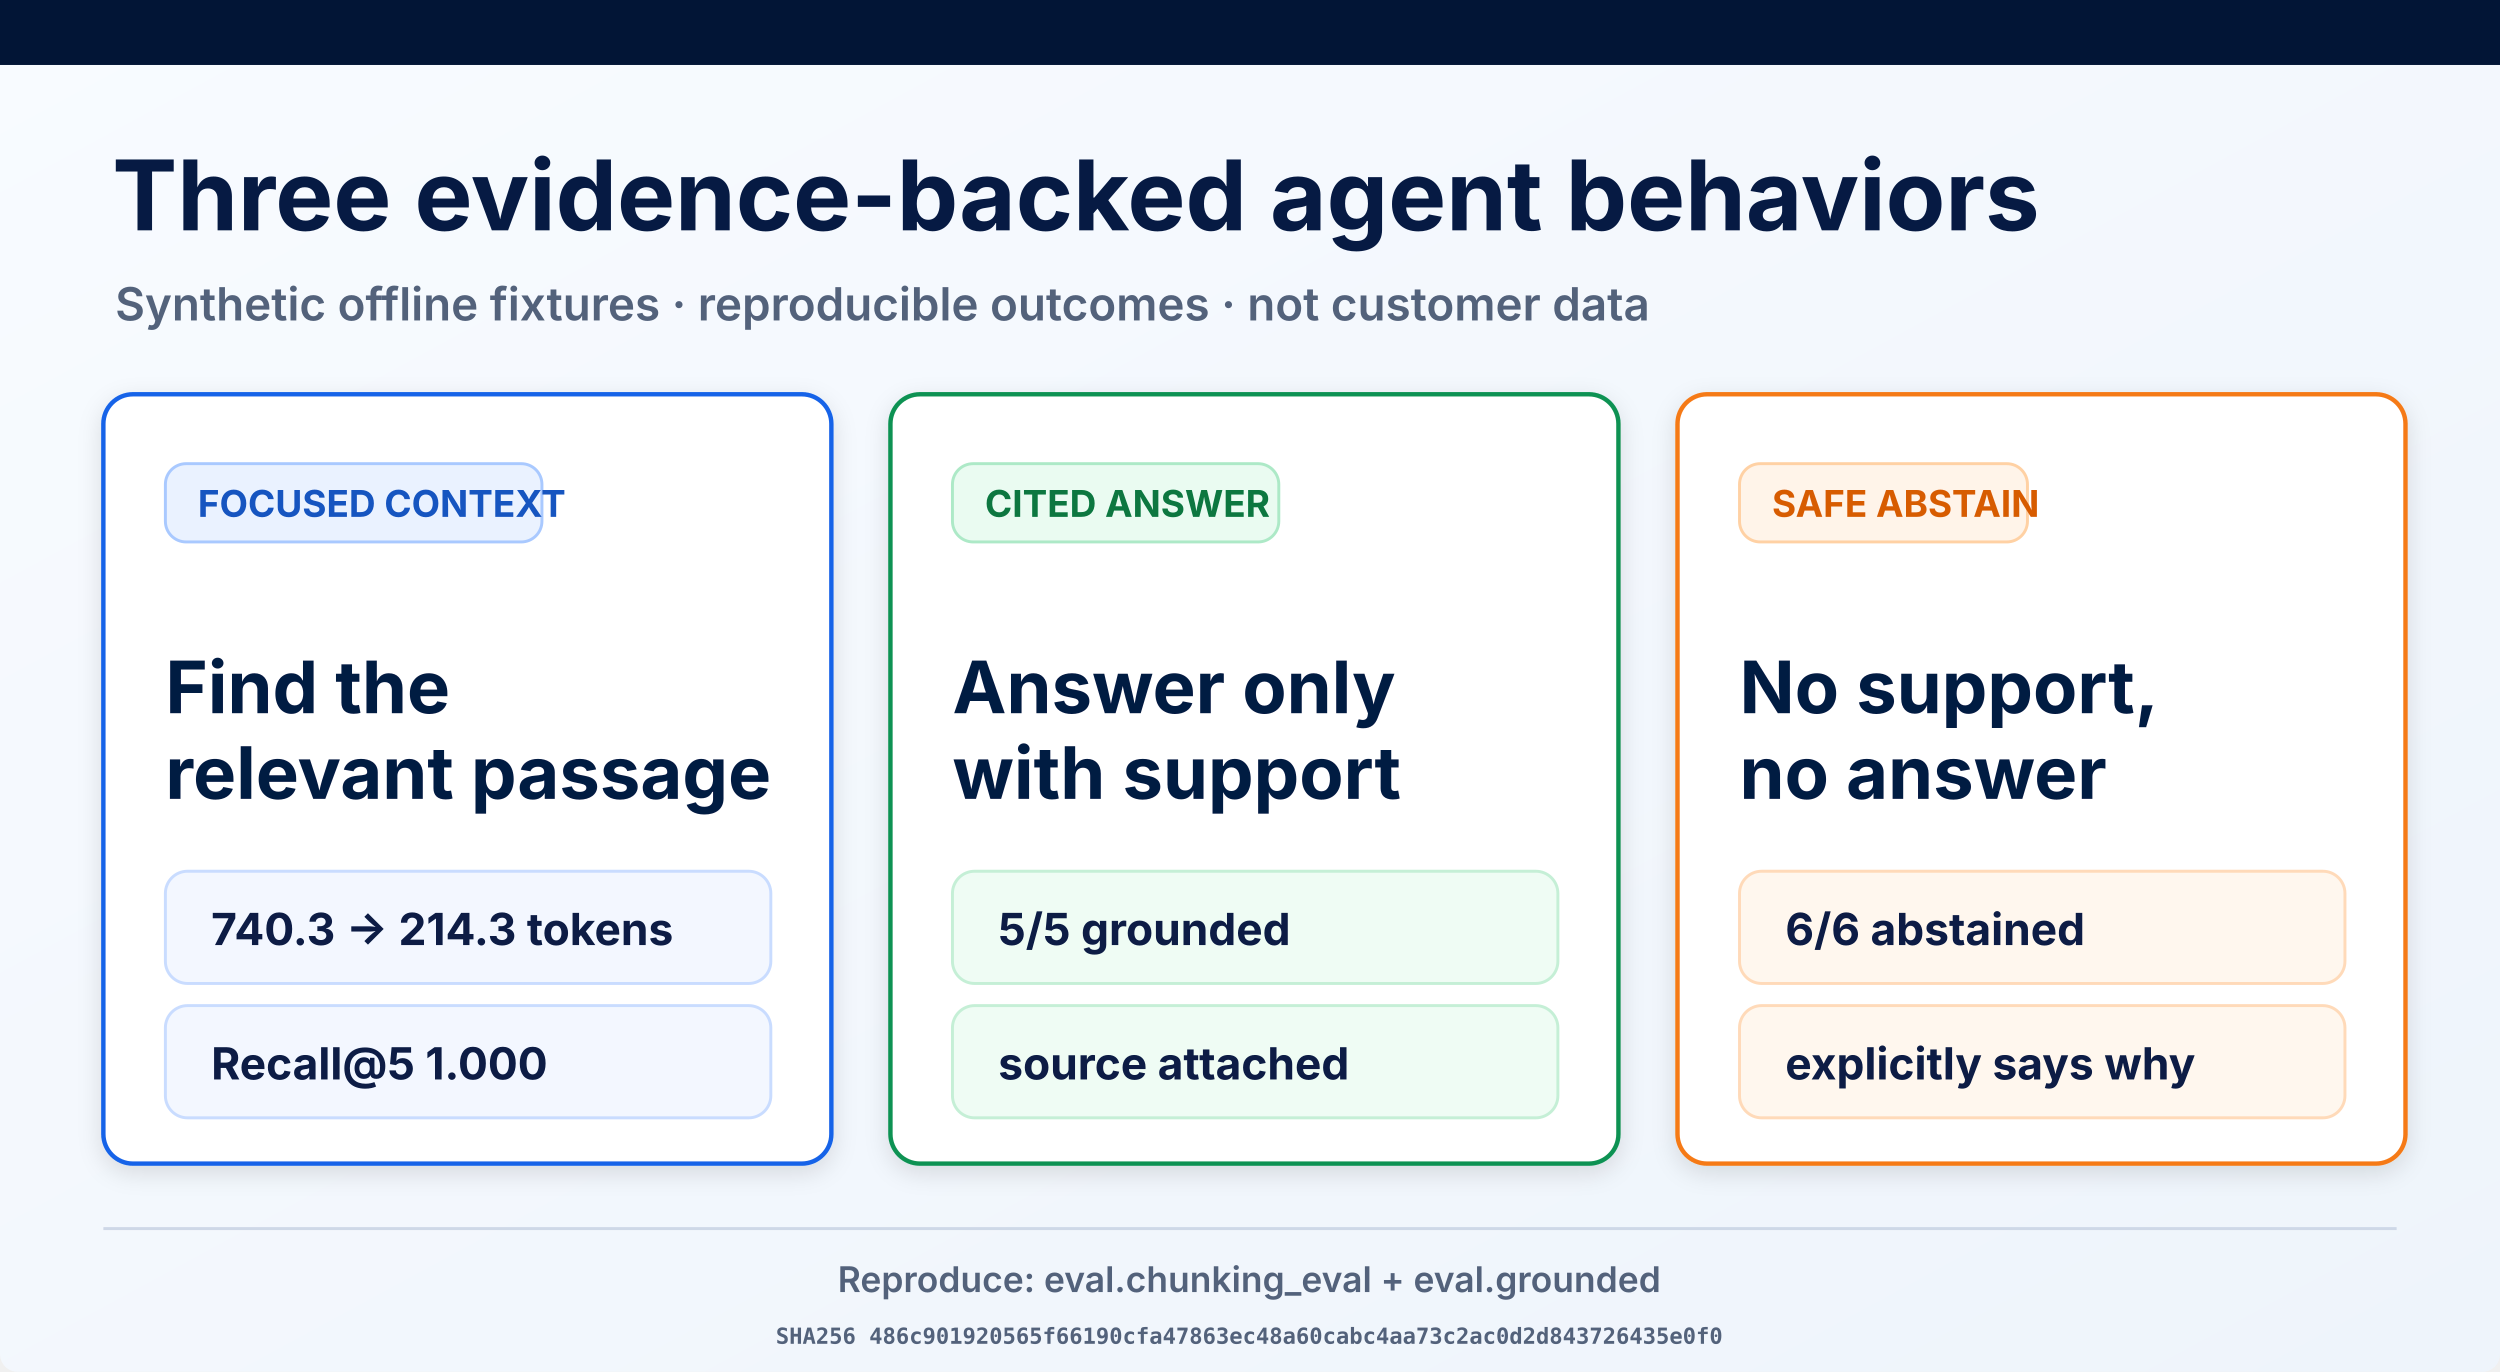
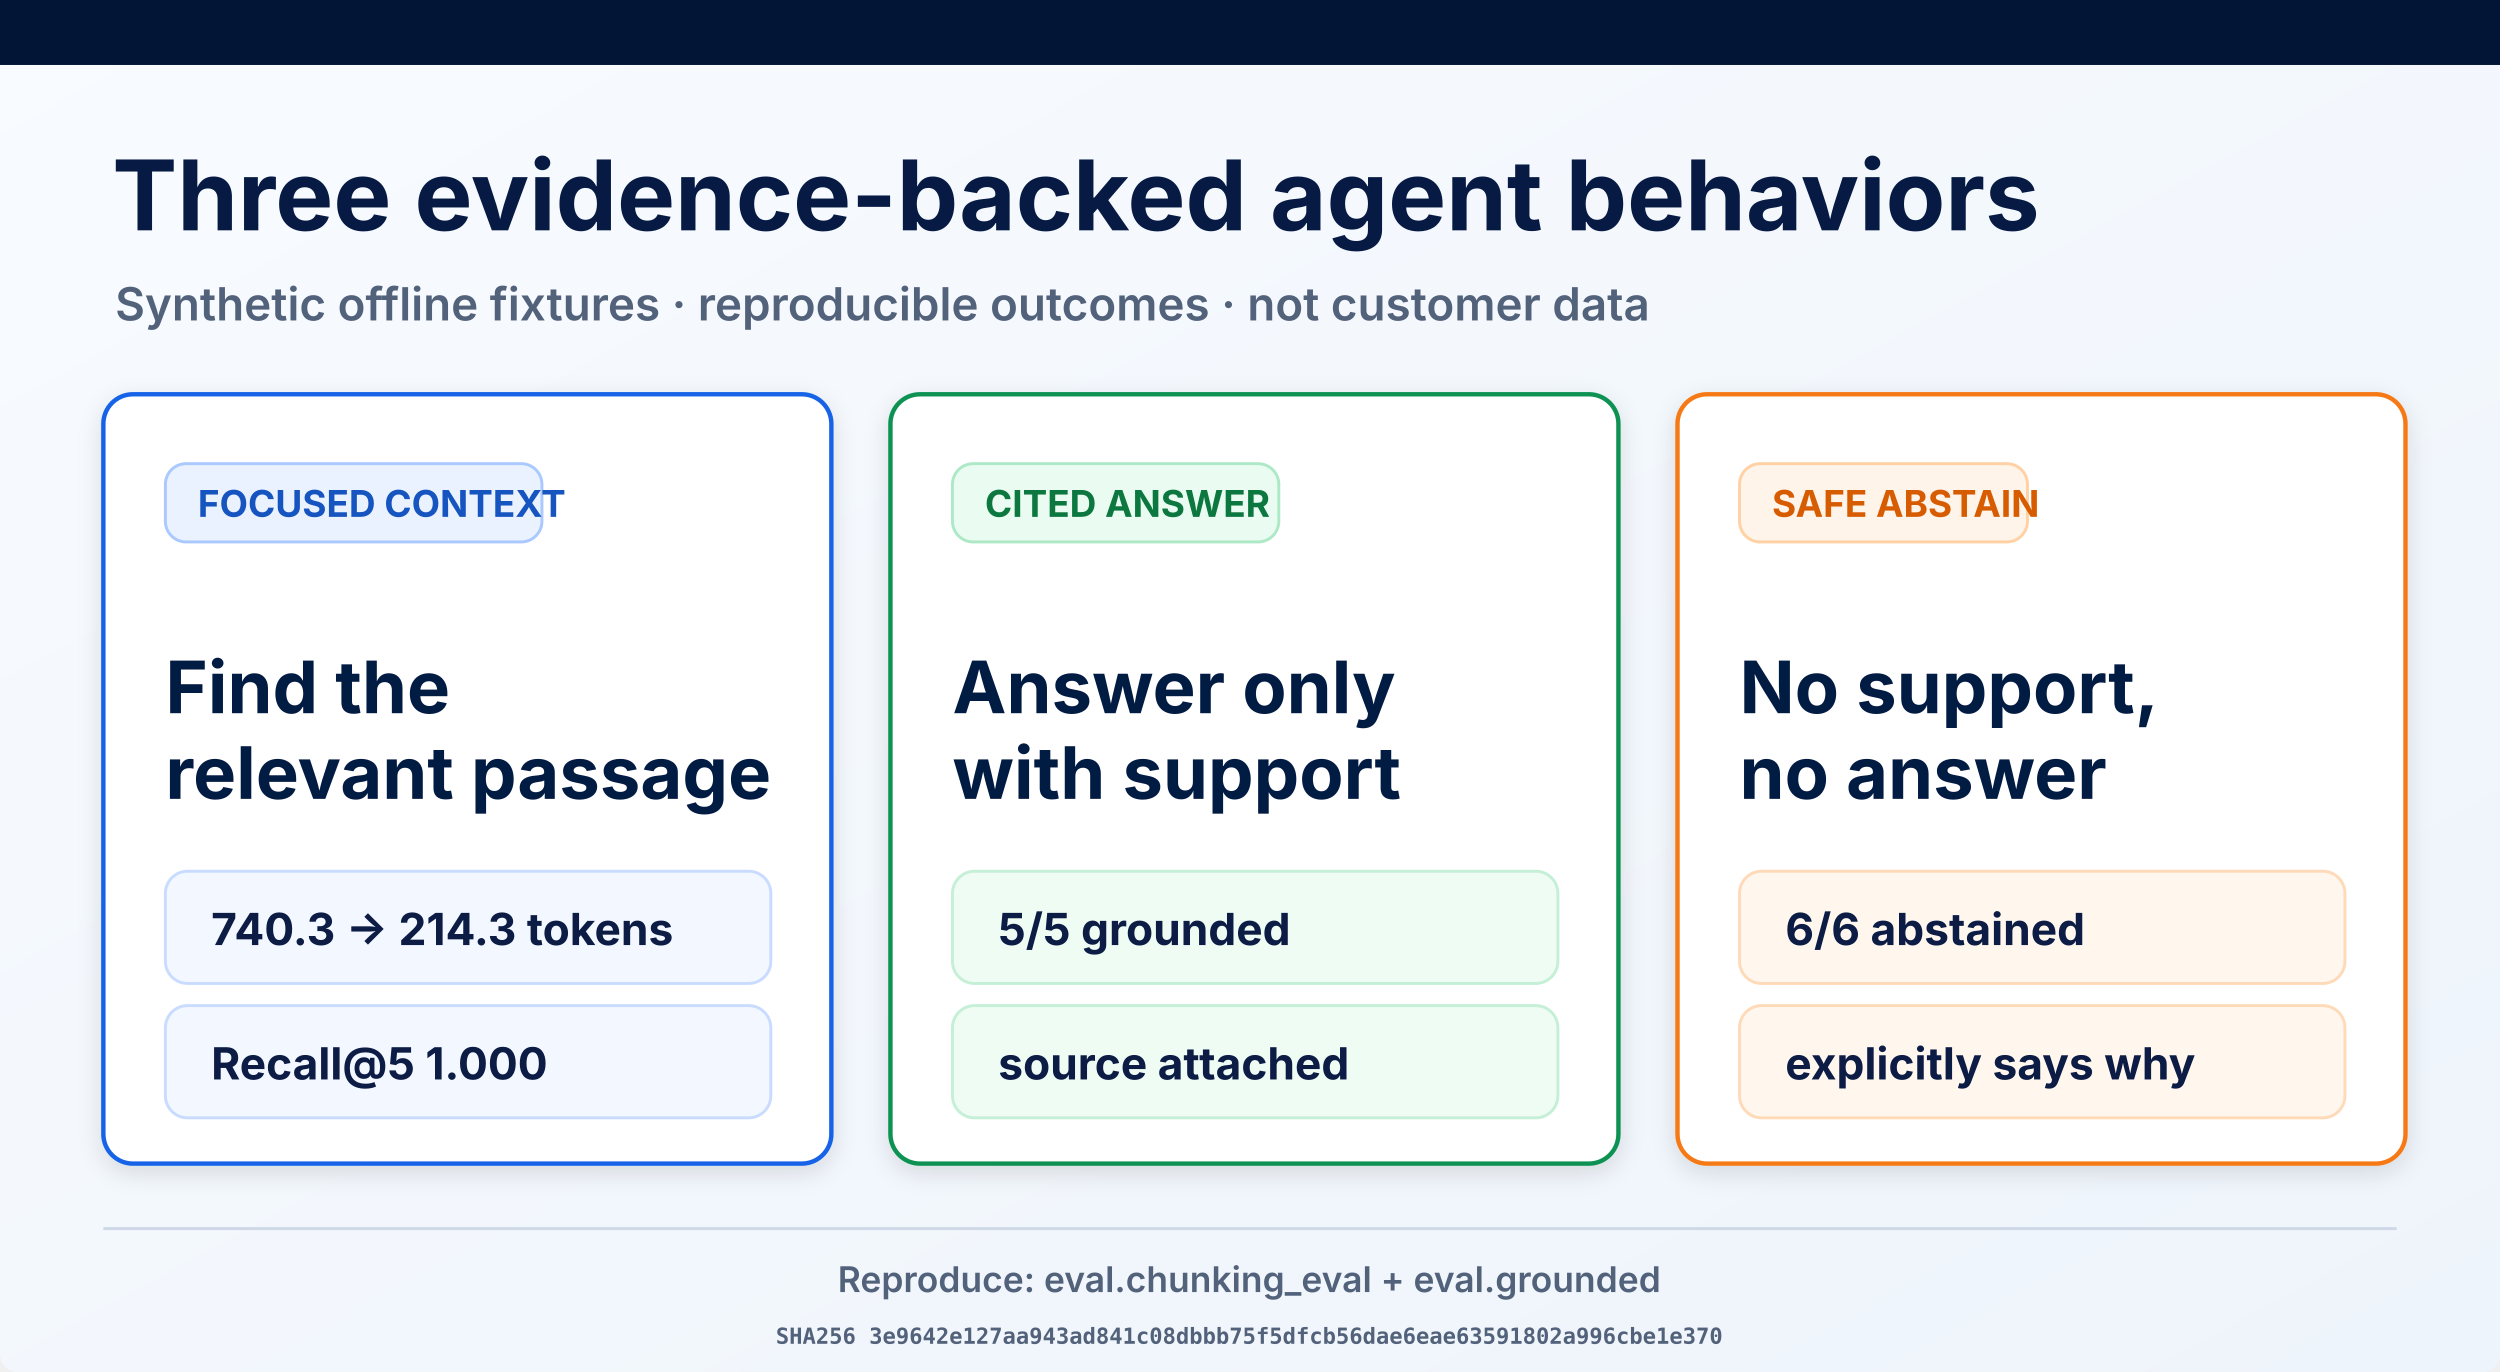
<svg xmlns="http://www.w3.org/2000/svg" width="1693" height="929" viewBox="0 0 1693 929" role="img" aria-labelledby="title desc">
  <defs>
    <linearGradient id="page" x1="0" y1="0" x2="1" y2="1">
      <stop offset="0" stop-color="#f8fbff" />
      <stop offset="1" stop-color="#eef4fb" />
    </linearGradient>
    <filter id="shadow" x="-10%" y="-10%" width="120%" height="130%">
      <feDropShadow dx="0" dy="5" stdDeviation="8" flood-opacity=".12" />
    </filter>
  </defs>
  <rect width="1693" height="929" rx="12" fill="url(#page)" />
  <rect width="1693" height="44" fill="#021536" />
  <text x="76" y="156" font-family="Inter, Arial, sans-serif" font-size="66" font-weight="700" fill="#061a43">Three evidence-backed agent behaviors</text>
  <text x="78" y="217" font-family="Inter, Arial, sans-serif" font-size="31" font-weight="600" fill="#53627b">Synthetic offline fixtures · reproducible outcomes · not customer data</text>
  <g filter="url(#shadow)">
    <rect x="70" y="267" width="493" height="521" rx="20" fill="#fff" stroke="#1763e8" stroke-width="3" />
    <rect x="112" y="314" width="255" height="53" rx="14" fill="#eaf2ff" stroke="#a9c9ff" stroke-width="2" />
    <text x="134" y="350" font-family="Inter, Arial, sans-serif" font-size="25" font-weight="700" fill="#1554c0">FOCUSED CONTEXT</text>
    <text x="112" y="483" font-family="Inter, Arial, sans-serif" font-size="49" font-weight="700" fill="#061a43">Find the</text>
    <text x="112" y="541" font-family="Inter, Arial, sans-serif" font-size="49" font-weight="700" fill="#061a43">relevant passage</text>
    <rect x="112" y="590" width="410" height="76" rx="15" fill="#f3f7ff" stroke="#c9dcff" stroke-width="2" />
    <text x="143" y="640" font-family="Inter, Arial, sans-serif" font-size="30" font-weight="700" fill="#0a1b44">740.3 → 214.3 tokens</text>
    <rect x="112" y="681" width="410" height="76" rx="15" fill="#f3f7ff" stroke="#c9dcff" stroke-width="2" />
    <text x="143" y="731" font-family="Inter, Arial, sans-serif" font-size="30" font-weight="700" fill="#0a1b44">Recall@5 1.000</text>
  </g>
  <g filter="url(#shadow)">
    <rect x="603" y="267" width="493" height="521" rx="20" fill="#fff" stroke="#109252" stroke-width="3" />
    <rect x="645" y="314" width="221" height="53" rx="14" fill="#eafbf1" stroke="#ade9c7" stroke-width="2" />
    <text x="667" y="350" font-family="Inter, Arial, sans-serif" font-size="25" font-weight="700" fill="#08773f">CITED ANSWER</text>
    <text x="645" y="483" font-family="Inter, Arial, sans-serif" font-size="49" font-weight="700" fill="#061a43">Answer only</text>
    <text x="645" y="541" font-family="Inter, Arial, sans-serif" font-size="49" font-weight="700" fill="#061a43">with support</text>
    <rect x="645" y="590" width="410" height="76" rx="15" fill="#effcf4" stroke="#c5efd6" stroke-width="2" />
    <text x="676" y="640" font-family="Inter, Arial, sans-serif" font-size="30" font-weight="700" fill="#0a1b44">5/5 grounded</text>
    <rect x="645" y="681" width="410" height="76" rx="15" fill="#effcf4" stroke="#c5efd6" stroke-width="2" />
    <text x="676" y="731" font-family="Inter, Arial, sans-serif" font-size="30" font-weight="700" fill="#0a1b44">source attached</text>
  </g>
  <g filter="url(#shadow)">
    <rect x="1136" y="267" width="493" height="521" rx="20" fill="#fff" stroke="#f57a19" stroke-width="3" />
    <rect x="1178" y="314" width="195" height="53" rx="14" fill="#fff4e9" stroke="#ffd1a4" stroke-width="2" />
    <text x="1200" y="350" font-family="Inter, Arial, sans-serif" font-size="25" font-weight="700" fill="#d75c06">SAFE ABSTAIN</text>
    <text x="1178" y="483" font-family="Inter, Arial, sans-serif" font-size="49" font-weight="700" fill="#061a43">No support,</text>
    <text x="1178" y="541" font-family="Inter, Arial, sans-serif" font-size="49" font-weight="700" fill="#061a43">no answer</text>
    <rect x="1178" y="590" width="410" height="76" rx="15" fill="#fff7ee" stroke="#ffdab9" stroke-width="2" />
    <text x="1209" y="640" font-family="Inter, Arial, sans-serif" font-size="30" font-weight="700" fill="#0a1b44">6/6 abstained</text>
    <rect x="1178" y="681" width="410" height="76" rx="15" fill="#fff7ee" stroke="#ffdab9" stroke-width="2" />
    <text x="1209" y="731" font-family="Inter, Arial, sans-serif" font-size="30" font-weight="700" fill="#0a1b44">explicitly says why</text>
  </g>
  <line x1="70" y1="832" x2="1623" y2="832" stroke="#ced8e7" stroke-width="2" />
  <text x="846" y="875" text-anchor="middle" font-family="Inter, Arial, sans-serif" font-size="24" font-weight="600" fill="#53627b">Reproduce: eval.chunking_eval + eval.grounded</text>
-   <text x="846" y="910" text-anchor="middle" font-family="ui-monospace, monospace" font-size="15" font-weight="600" fill="#53627b">SHA256 486c901920565f66190cfa47863ec48a60cabc4aa73c2ac0d2d843726435e0f0</text>
+   <text x="846" y="910" text-anchor="middle" font-family="ui-monospace, monospace" font-size="15" font-weight="600" fill="#53627b">SHA256 3e9642e127aa943ad841c08dbbb75f5dfcb56dae6eae63591802a996cbe1e370</text>
</svg>
